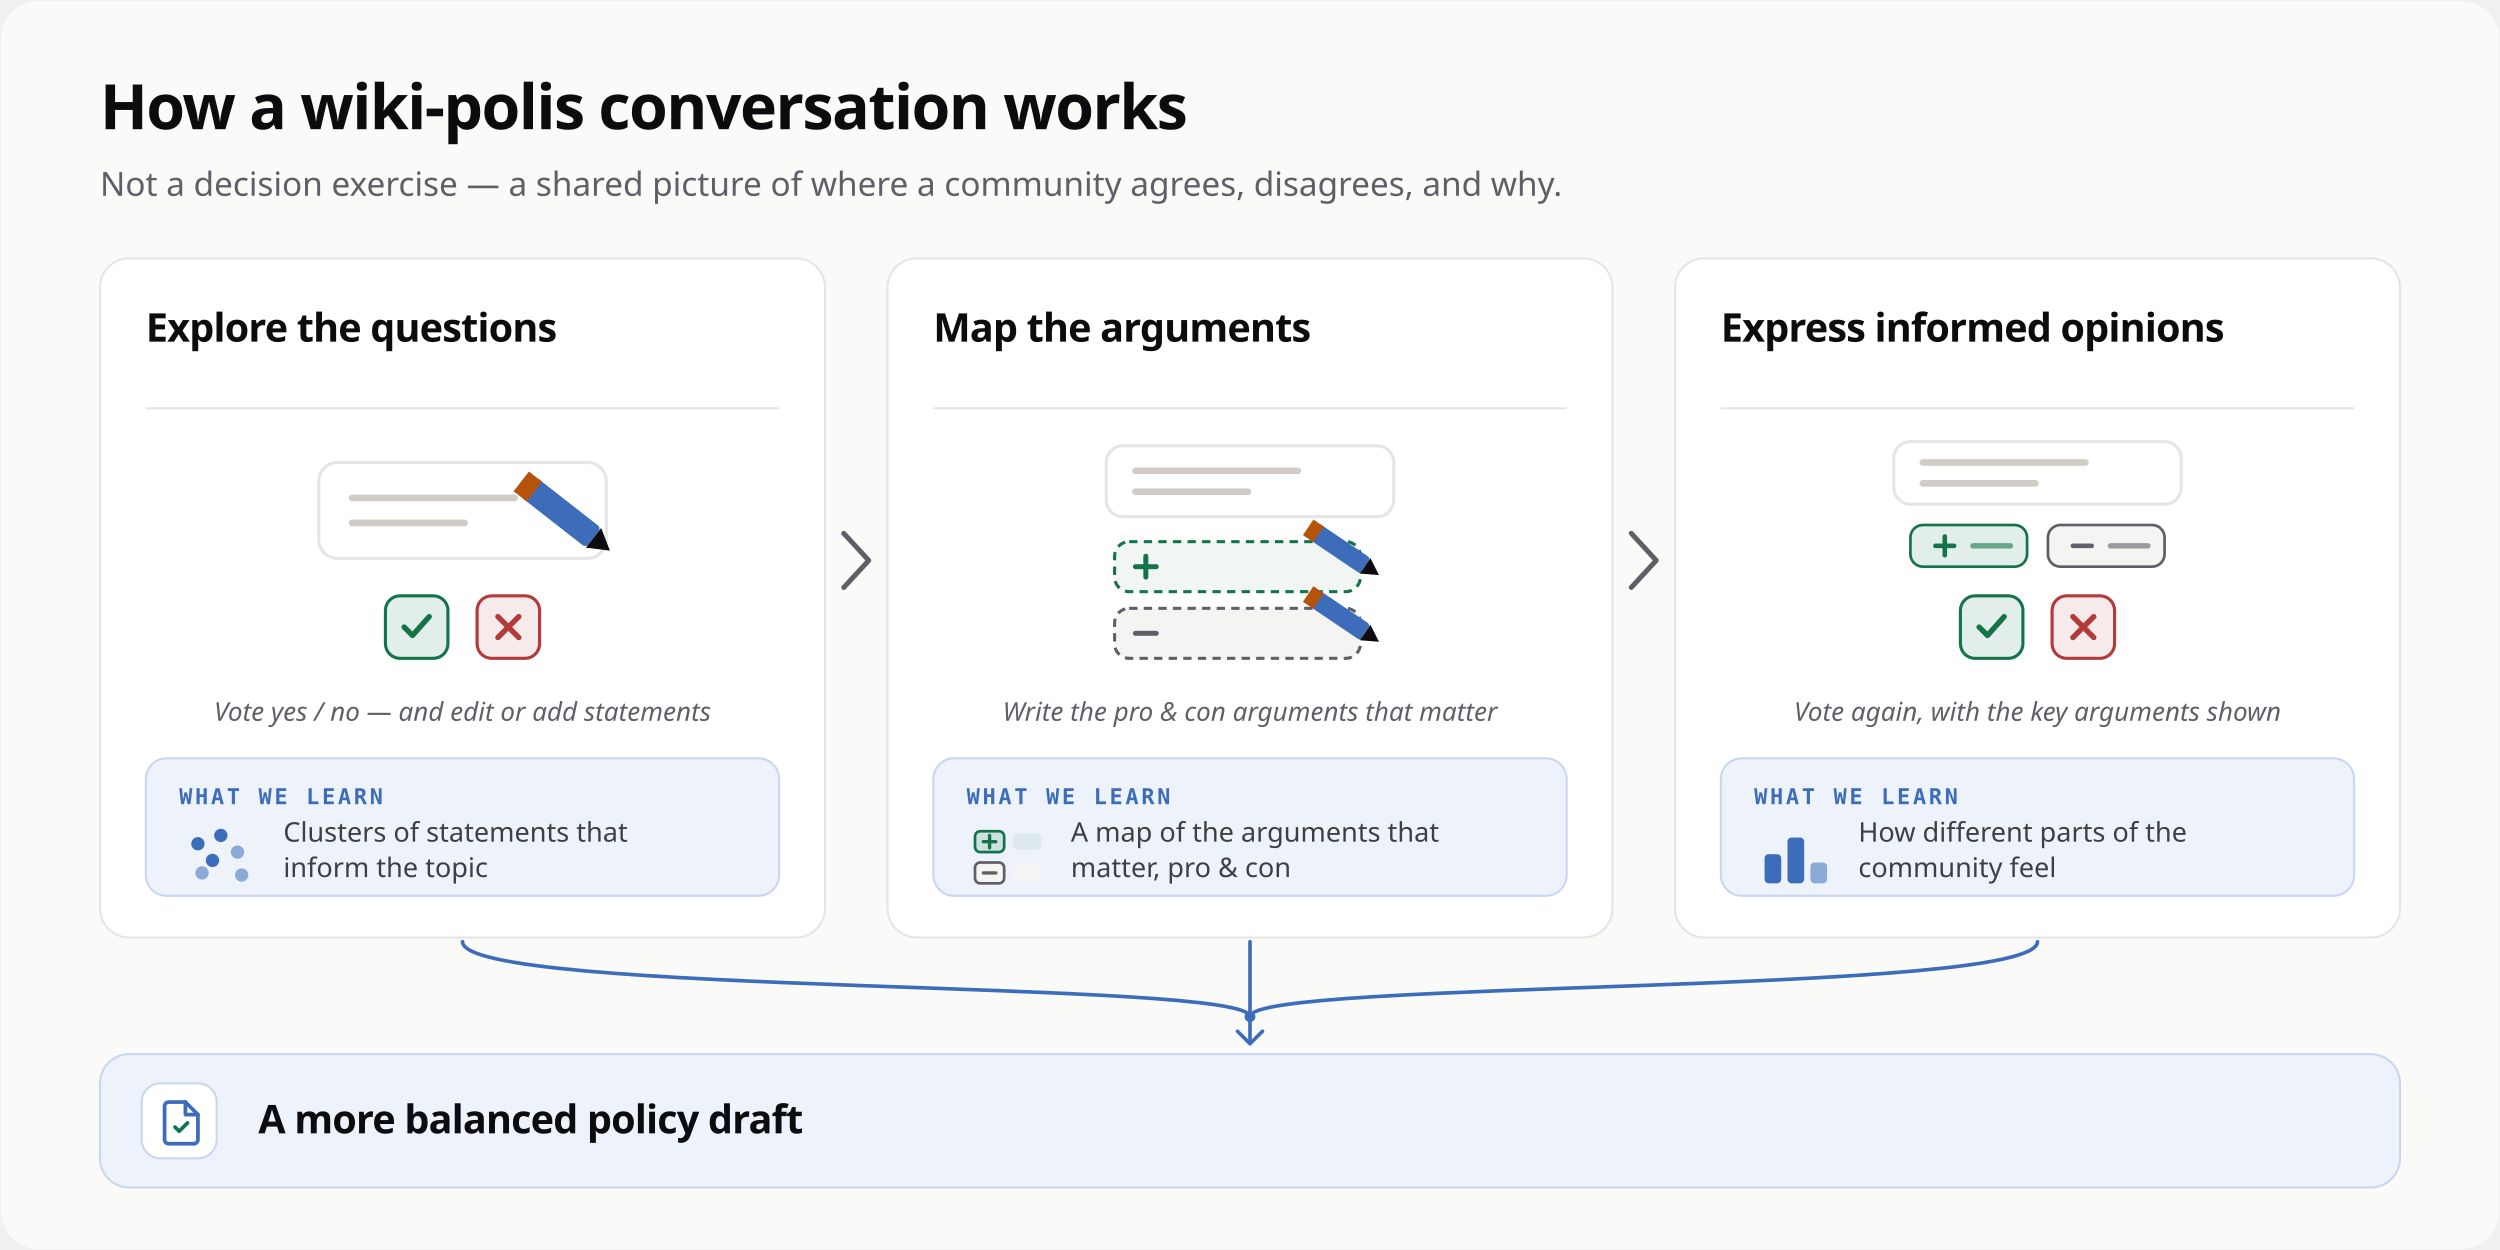
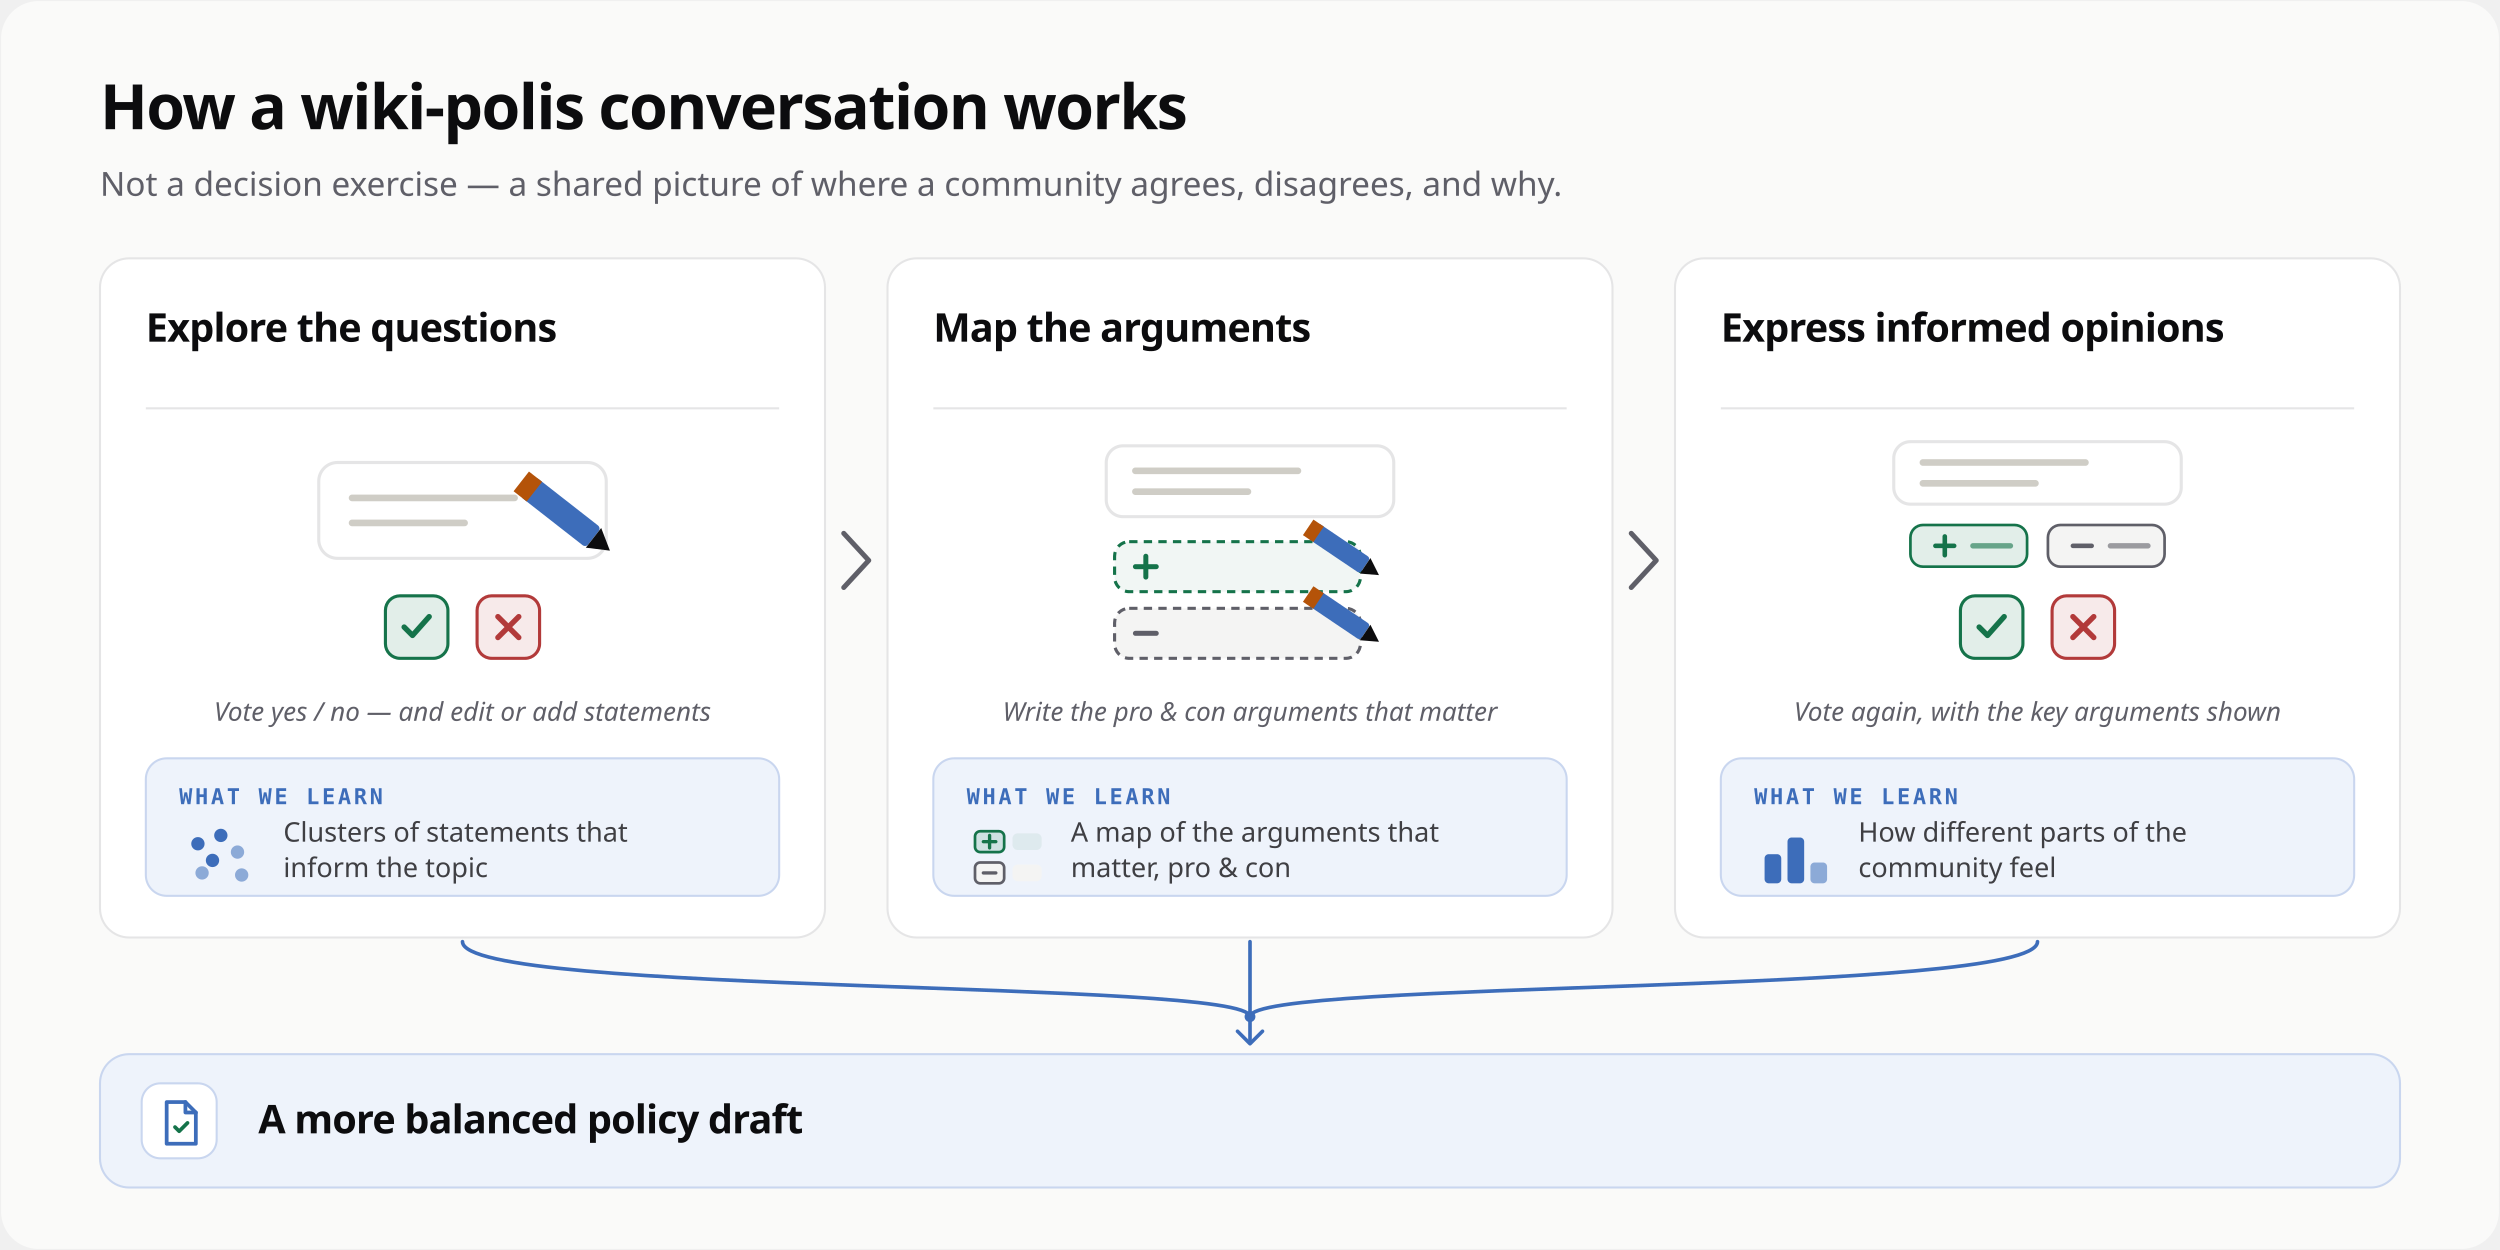
<svg xmlns="http://www.w3.org/2000/svg" width="1200" height="600" viewBox="0 0 1200 600" role="img" aria-label="How a wiki-polis conversation works">
  <rect x="0.5" y="0.5" width="1199" height="599" rx="18" fill="#fafaf9" />
  <text x="48" y="62" font-family="'Inter Tight',sans-serif" font-size="30" font-weight="700" letter-spacing="-0.7" fill="#0c0c0e">How a wiki-polis conversation works</text>
  <text x="48" y="94" font-family="'Inter Tight',sans-serif" font-size="16" fill="#5f5f68">Not a decision exercise — a shared picture of where a community agrees, disagrees, and why.</text>
  <g transform="translate(48,124)">
    <rect x="0" y="0" width="348" height="326" rx="14" fill="#ffffff" stroke="#e5e5e6" />
    <text x="22" y="40" font-family="'Inter Tight',sans-serif" font-size="19" font-weight="700" letter-spacing="-0.4" fill="#0c0c0e">Explore the questions</text>
    <line x1="22" y1="72" x2="326" y2="72" stroke="#e5e5e6" />
    <g transform="translate(79,84)">
      <rect x="26" y="14" width="138" height="46" rx="9" fill="#ffffff" stroke="#e5e5e6" stroke-width="1.5" />
      <line x1="42" y1="31" x2="120" y2="31" stroke="#cfcdc6" stroke-width="3.2" stroke-linecap="round" />
      <line x1="42" y1="43" x2="96" y2="43" stroke="#cfcdc6" stroke-width="3.2" stroke-linecap="round" />
      <g transform="rotate(38 150 44)">
        <rect x="120" y="38" width="40" height="12" rx="2" fill="#3d6dba" />
        <rect x="116" y="38" width="8" height="12" fill="#b45309" />
        <path d="M160 38 L170 44 L160 50 Z" fill="#0c0c0e" />
      </g>
      <g transform="translate(58 78)">
        <rect width="30" height="30" rx="7" fill="#15734a1f" stroke="#15734a" stroke-width="1.5" />
        <path d="M9 15 L13 19 L21 10" stroke="#15734a" stroke-width="2.6" fill="none" stroke-linecap="round" stroke-linejoin="round" />
      </g>
      <g transform="translate(102 78)">
        <rect width="30" height="30" rx="7" fill="#b23a3a1a" stroke="#b23a3a" stroke-width="1.5" />
        <path d="M10 10 L20 20 M20 10 L10 20" stroke="#b23a3a" stroke-width="2.6" stroke-linecap="round" />
      </g>
    </g>
    <text x="174" y="222" text-anchor="middle" font-family="'Inter Tight',sans-serif" font-size="12.5" font-style="italic" fill="#5f5f68">Vote yes / no — and edit or add statements</text>
    <rect x="22" y="240" width="304" height="66" rx="10" fill="#eef3fb" stroke="#c9d6ef" />
    <text x="38" y="262" font-family="'JetBrains Mono',monospace" font-size="10.5" font-weight="700" letter-spacing="1.3" fill="#3d6dba">WHAT WE LEARN</text>
    <g transform="translate(38,270)">
      <circle cx="9" cy="11" r="3.2" fill="#3d6dba" />
      <circle cx="20" cy="7" r="3.2" fill="#3d6dba" />
      <circle cx="16" cy="19" r="3.2" fill="#3d6dba" />
      <circle cx="28" cy="15" r="3.2" fill="#3d6dba" opacity="0.55" />
      <circle cx="11" cy="25" r="3.2" fill="#3d6dba" opacity="0.55" />
      <circle cx="30" cy="26" r="3.2" fill="#3d6dba" opacity="0.55" />
    </g>
    <text x="88" y="280" font-family="'Inter Tight',sans-serif" font-size="13" fill="#3f3f43">Clusters of statements that</text>
    <text x="88" y="297" font-family="'Inter Tight',sans-serif" font-size="13" fill="#3f3f43">inform the topic</text>
  </g>
  <g transform="translate(426,124)">
    <rect x="0" y="0" width="348" height="326" rx="14" fill="#ffffff" stroke="#e5e5e6" />
    <text x="22" y="40" font-family="'Inter Tight',sans-serif" font-size="19" font-weight="700" letter-spacing="-0.4" fill="#0c0c0e">Map the arguments</text>
    <line x1="22" y1="72" x2="326" y2="72" stroke="#e5e5e6" />
    <g transform="translate(79,84)">
      <rect x="26" y="6" width="138" height="34" rx="8" fill="#ffffff" stroke="#e5e5e6" stroke-width="1.5" />
      <line x1="40" y1="18" x2="118" y2="18" stroke="#cfcdc6" stroke-width="3.2" stroke-linecap="round" />
      <line x1="40" y1="28" x2="94" y2="28" stroke="#cfcdc6" stroke-width="3.2" stroke-linecap="round" />
      <rect x="30" y="52" width="118" height="24" rx="7" fill="#15734a0f" stroke="#15734a" stroke-width="1.5" stroke-dasharray="4 3" />
      <path d="M40 64 h10 M45 59 v10" stroke="#15734a" stroke-width="2.4" stroke-linecap="round" />
      <g transform="rotate(34 150 64)">
        <rect x="120" y="59" width="30" height="9" rx="1.5" fill="#3d6dba" />
        <rect x="117" y="59" width="6" height="9" fill="#b45309" />
        <path d="M150 59 L158 63.5 L150 68 Z" fill="#0c0c0e" />
      </g>
      <rect x="30" y="84" width="118" height="24" rx="7" fill="#f4f4f3" stroke="#5f5f68" stroke-width="1.5" stroke-dasharray="4 3" />
      <path d="M40 96 h10" stroke="#5f5f68" stroke-width="2.4" stroke-linecap="round" />
      <g transform="rotate(34 150 96)">
        <rect x="120" y="91" width="30" height="9" rx="1.5" fill="#3d6dba" />
        <rect x="117" y="91" width="6" height="9" fill="#b45309" />
        <path d="M150 91 L158 95.5 L150 100 Z" fill="#0c0c0e" />
      </g>
    </g>
    <text x="174" y="222" text-anchor="middle" font-family="'Inter Tight',sans-serif" font-size="12.5" font-style="italic" fill="#5f5f68">Write the pro &amp; con arguments that matter</text>
    <rect x="22" y="240" width="304" height="66" rx="10" fill="#eef3fb" stroke="#c9d6ef" />
    <text x="38" y="262" font-family="'JetBrains Mono',monospace" font-size="10.5" font-weight="700" letter-spacing="1.3" fill="#3d6dba">WHAT WE LEARN</text>
    <g transform="translate(38,270)">
      <rect x="4" y="5" width="14" height="10" rx="2.5" fill="#15734a24" stroke="#15734a" stroke-width="1.3" />
      <path d="M8 10 h6 M11 7 v6" stroke="#15734a" stroke-width="1.6" stroke-linecap="round" />
      <rect x="22" y="6" width="14" height="8" rx="2.5" fill="#15734a12" />
      <rect x="4" y="20" width="14" height="10" rx="2.5" fill="#f4f4f3" stroke="#5f5f68" stroke-width="1.3" />
      <path d="M8 25 h6" stroke="#5f5f68" stroke-width="1.6" stroke-linecap="round" />
      <rect x="22" y="21" width="14" height="8" rx="2.5" fill="#f4f4f3" />
    </g>
    <text x="88" y="280" font-family="'Inter Tight',sans-serif" font-size="13" fill="#3f3f43">A map of the arguments that</text>
    <text x="88" y="297" font-family="'Inter Tight',sans-serif" font-size="13" fill="#3f3f43">matter, pro &amp; con</text>
  </g>
  <g transform="translate(804,124)">
    <rect x="0" y="0" width="348" height="326" rx="14" fill="#ffffff" stroke="#e5e5e6" />
    <text x="22" y="40" font-family="'Inter Tight',sans-serif" font-size="19" font-weight="700" letter-spacing="-0.4" fill="#0c0c0e">Express informed opinions</text>
    <line x1="22" y1="72" x2="326" y2="72" stroke="#e5e5e6" />
    <g transform="translate(79,84)">
      <rect x="26" y="4" width="138" height="30" rx="8" fill="#ffffff" stroke="#e5e5e6" stroke-width="1.5" />
      <line x1="40" y1="14" x2="118" y2="14" stroke="#cfcdc6" stroke-width="3.2" stroke-linecap="round" />
      <line x1="40" y1="24" x2="94" y2="24" stroke="#cfcdc6" stroke-width="3.2" stroke-linecap="round" />
      <g transform="translate(34 44)">
        <rect width="56" height="20" rx="6" fill="#15734a1f" stroke="#15734a" stroke-width="1.3" />
        <path d="M12 10 h9 M16.5 5.5 v9" stroke="#15734a" stroke-width="2.2" stroke-linecap="round" />
        <line x1="30" y1="10" x2="48" y2="10" stroke="#15734a" stroke-width="2.6" stroke-linecap="round" opacity="0.6" />
      </g>
      <g transform="translate(100 44)">
        <rect width="56" height="20" rx="6" fill="#f4f4f3" stroke="#5f5f68" stroke-width="1.3" />
        <path d="M12 10 h9" stroke="#5f5f68" stroke-width="2.2" stroke-linecap="round" />
        <line x1="30" y1="10" x2="48" y2="10" stroke="#5f5f68" stroke-width="2.6" stroke-linecap="round" opacity="0.6" />
      </g>
      <g transform="translate(58 78)">
        <rect width="30" height="30" rx="7" fill="#15734a1f" stroke="#15734a" stroke-width="1.5" />
        <path d="M9 15 L13 19 L21 10" stroke="#15734a" stroke-width="2.6" fill="none" stroke-linecap="round" stroke-linejoin="round" />
      </g>
      <g transform="translate(102 78)">
        <rect width="30" height="30" rx="7" fill="#b23a3a1a" stroke="#b23a3a" stroke-width="1.5" />
        <path d="M10 10 L20 20 M20 10 L10 20" stroke="#b23a3a" stroke-width="2.6" stroke-linecap="round" />
      </g>
    </g>
    <text x="174" y="222" text-anchor="middle" font-family="'Inter Tight',sans-serif" font-size="12.5" font-style="italic" fill="#5f5f68">Vote again, with the key arguments shown</text>
    <rect x="22" y="240" width="304" height="66" rx="10" fill="#eef3fb" stroke="#c9d6ef" />
    <text x="38" y="262" font-family="'JetBrains Mono',monospace" font-size="10.5" font-weight="700" letter-spacing="1.3" fill="#3d6dba">WHAT WE LEARN</text>
    <g transform="translate(38,270)">
      <rect x="5" y="16" width="8" height="14" rx="2" fill="#3d6dba" />
      <rect x="16" y="8" width="8" height="22" rx="2" fill="#3d6dba" />
      <rect x="27" y="20" width="8" height="10" rx="2" fill="#3d6dba" opacity="0.55" />
    </g>
    <text x="88" y="280" font-family="'Inter Tight',sans-serif" font-size="13" fill="#3f3f43">How different parts of the</text>
    <text x="88" y="297" font-family="'Inter Tight',sans-serif" font-size="13" fill="#3f3f43">community feel</text>
  </g>
  <path d="M405 256 L417 269 L405 282" fill="none" stroke="#5f5f68" stroke-width="2.4" stroke-linecap="round" stroke-linejoin="round" />
  <path d="M783 256 L795 269 L783 282" fill="none" stroke="#5f5f68" stroke-width="2.4" stroke-linecap="round" stroke-linejoin="round" />
  <g stroke="#3d6dba" stroke-width="1.75" fill="none" stroke-linecap="round" stroke-linejoin="round">
    <path d="M222 452 C222 478, 600 470, 600 488" />
    <path d="M600 452 L600 488" />
    <path d="M978 452 C978 478, 600 470, 600 488" />
    <path d="M600 488 L600 500" />
    <path d="M594 495 L600 501 L606 495" />
  </g>
  <circle cx="600" cy="488" r="2.6" fill="#3d6dba" />
  <rect x="48" y="506" width="1104" height="64" rx="14" fill="#eef3fb" stroke="#c9d6ef" />
  <rect x="68" y="520" width="36" height="36" rx="9" fill="#ffffff" stroke="#c9d6ef" />
  <g transform="translate(75,527)" fill="none" stroke="#3d6dba" stroke-width="1.8" stroke-linecap="round" stroke-linejoin="round">
-     <path d="M14 2H6a2 2 0 0 0-2 2v16a2 2 0 0 0 2 2h12a2 2 0 0 0 2-2V8z" />
-     <path d="M14 2v6h6" />
+     <path d="M5 2h9l5 5v15H5z" />
+     <path d="M14 2v5h5" />
    <path d="M9 14l2 2 4-4" stroke="#15734a" />
  </g>
  <text x="124" y="544" font-family="'Inter Tight',sans-serif" font-size="19" font-weight="700" letter-spacing="-0.4" fill="#0c0c0e">A more balanced policy draft</text>
</svg>
